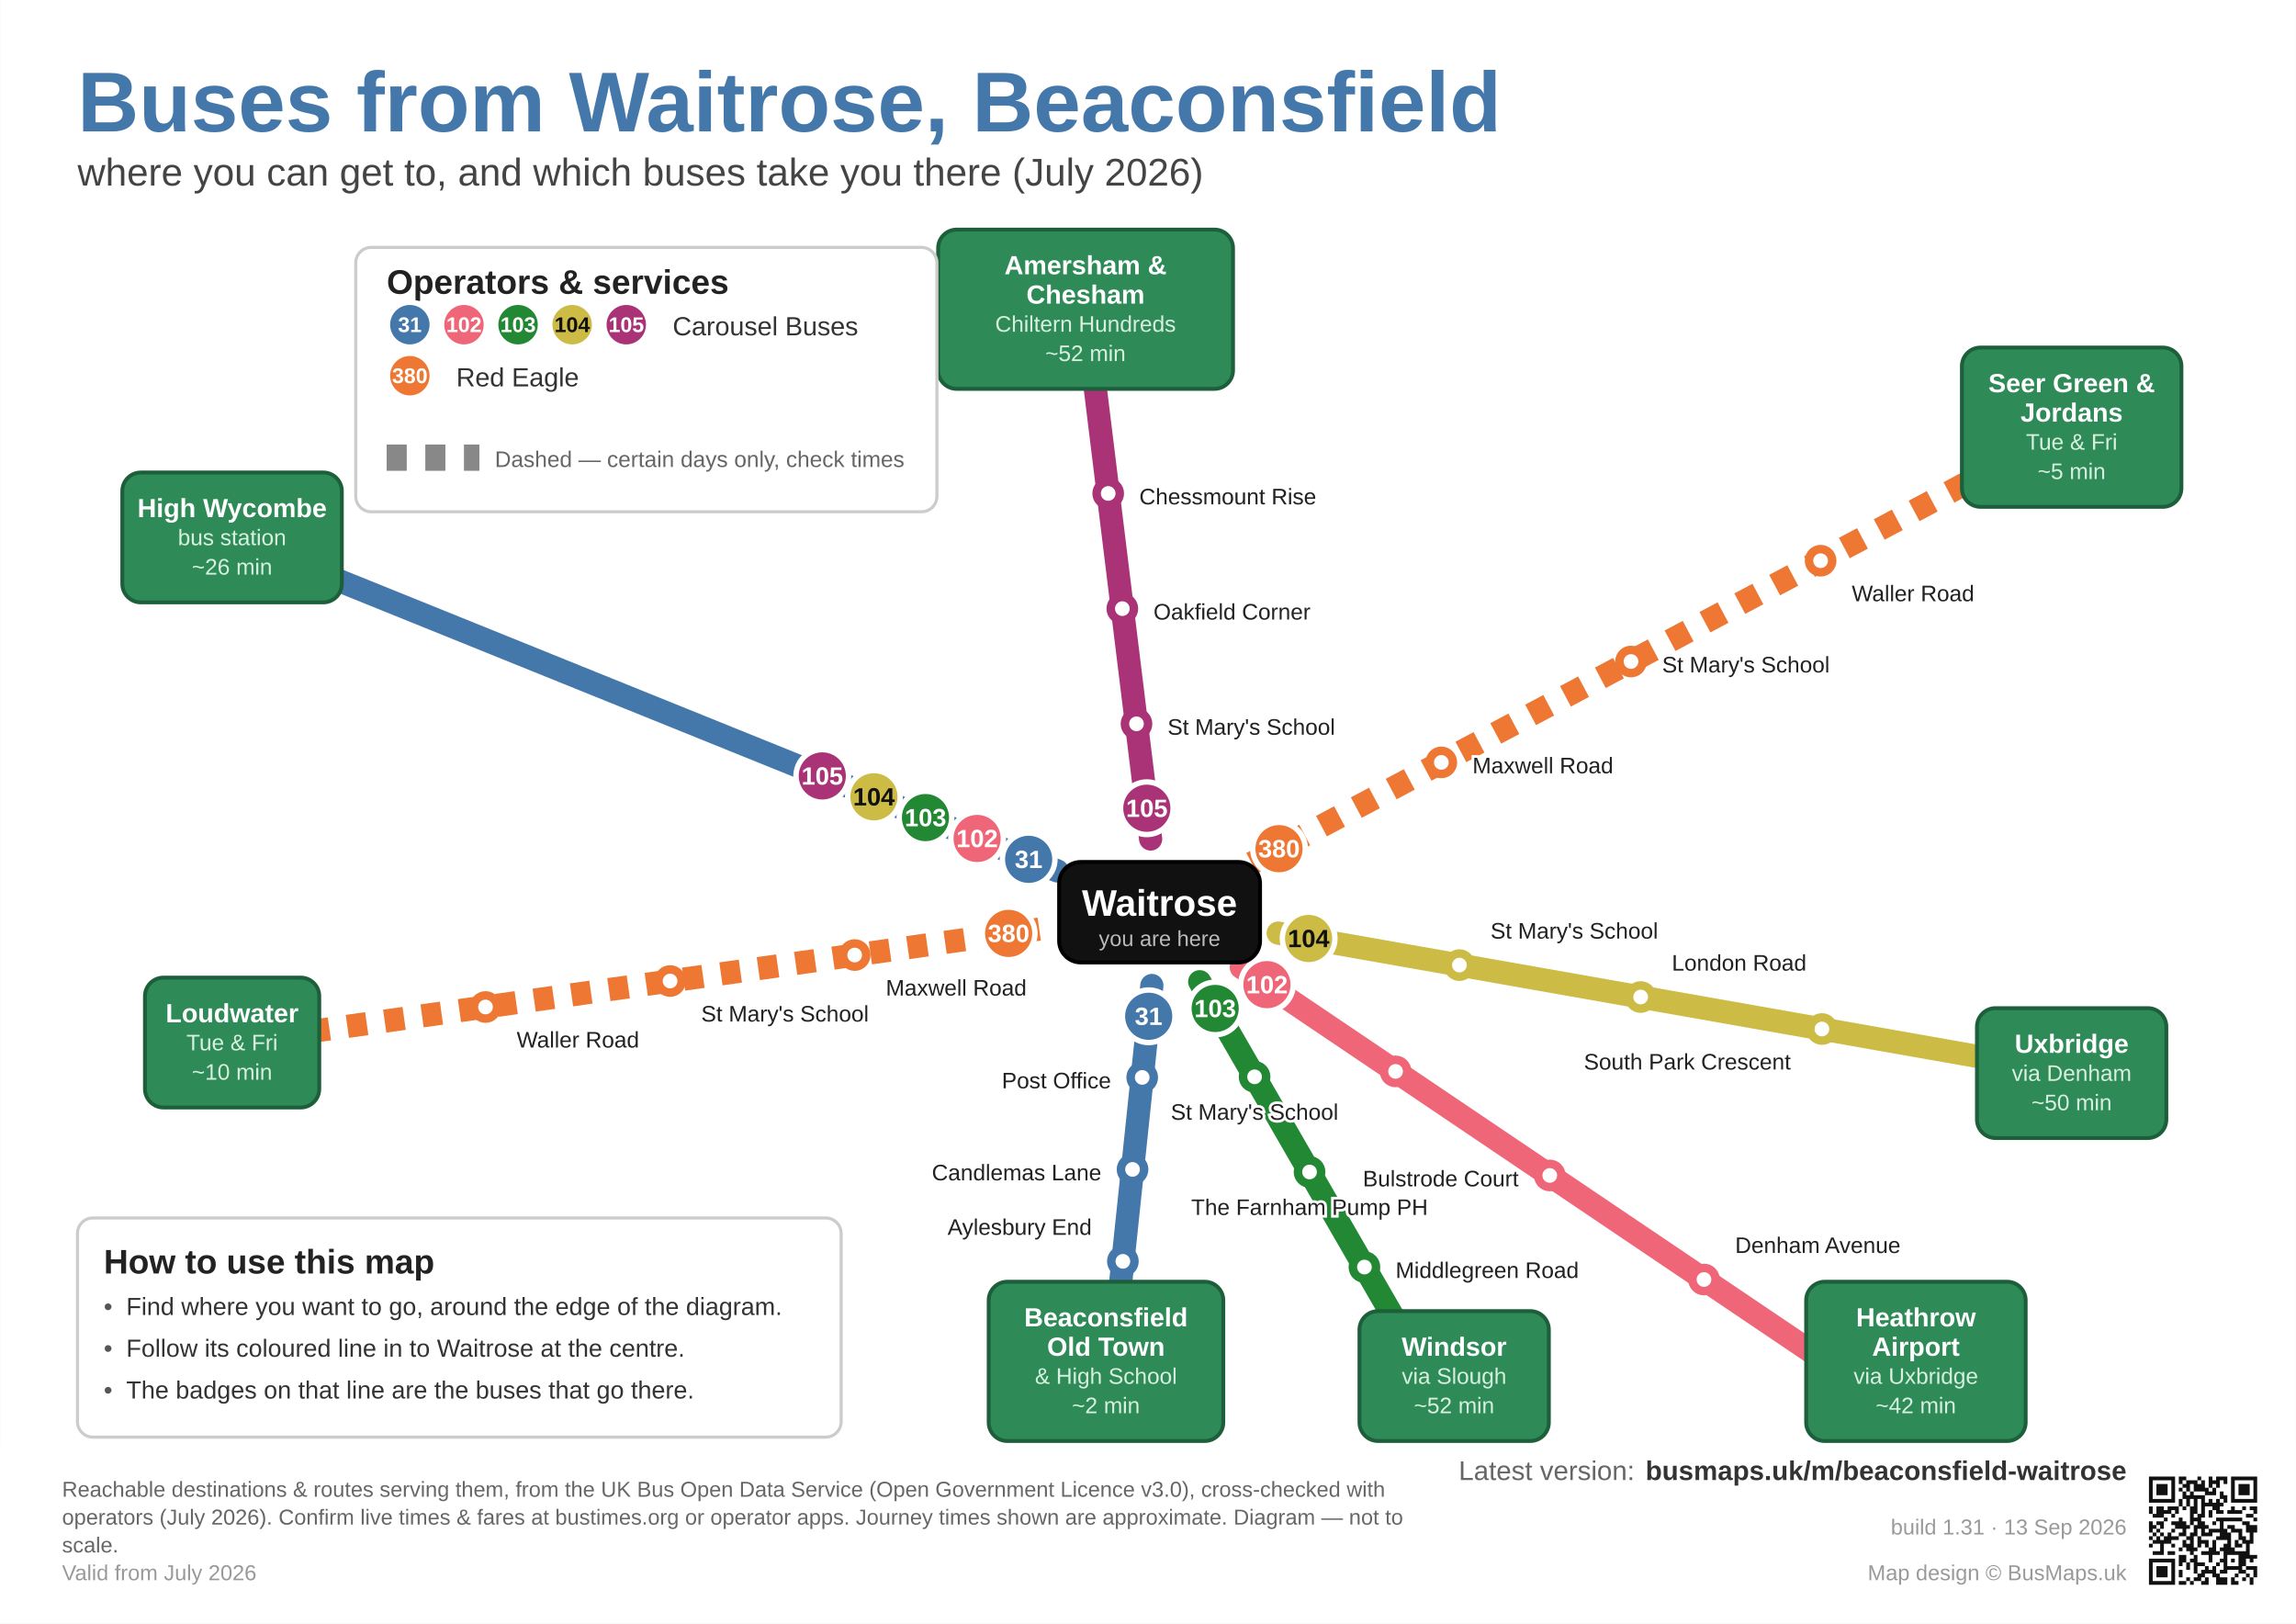
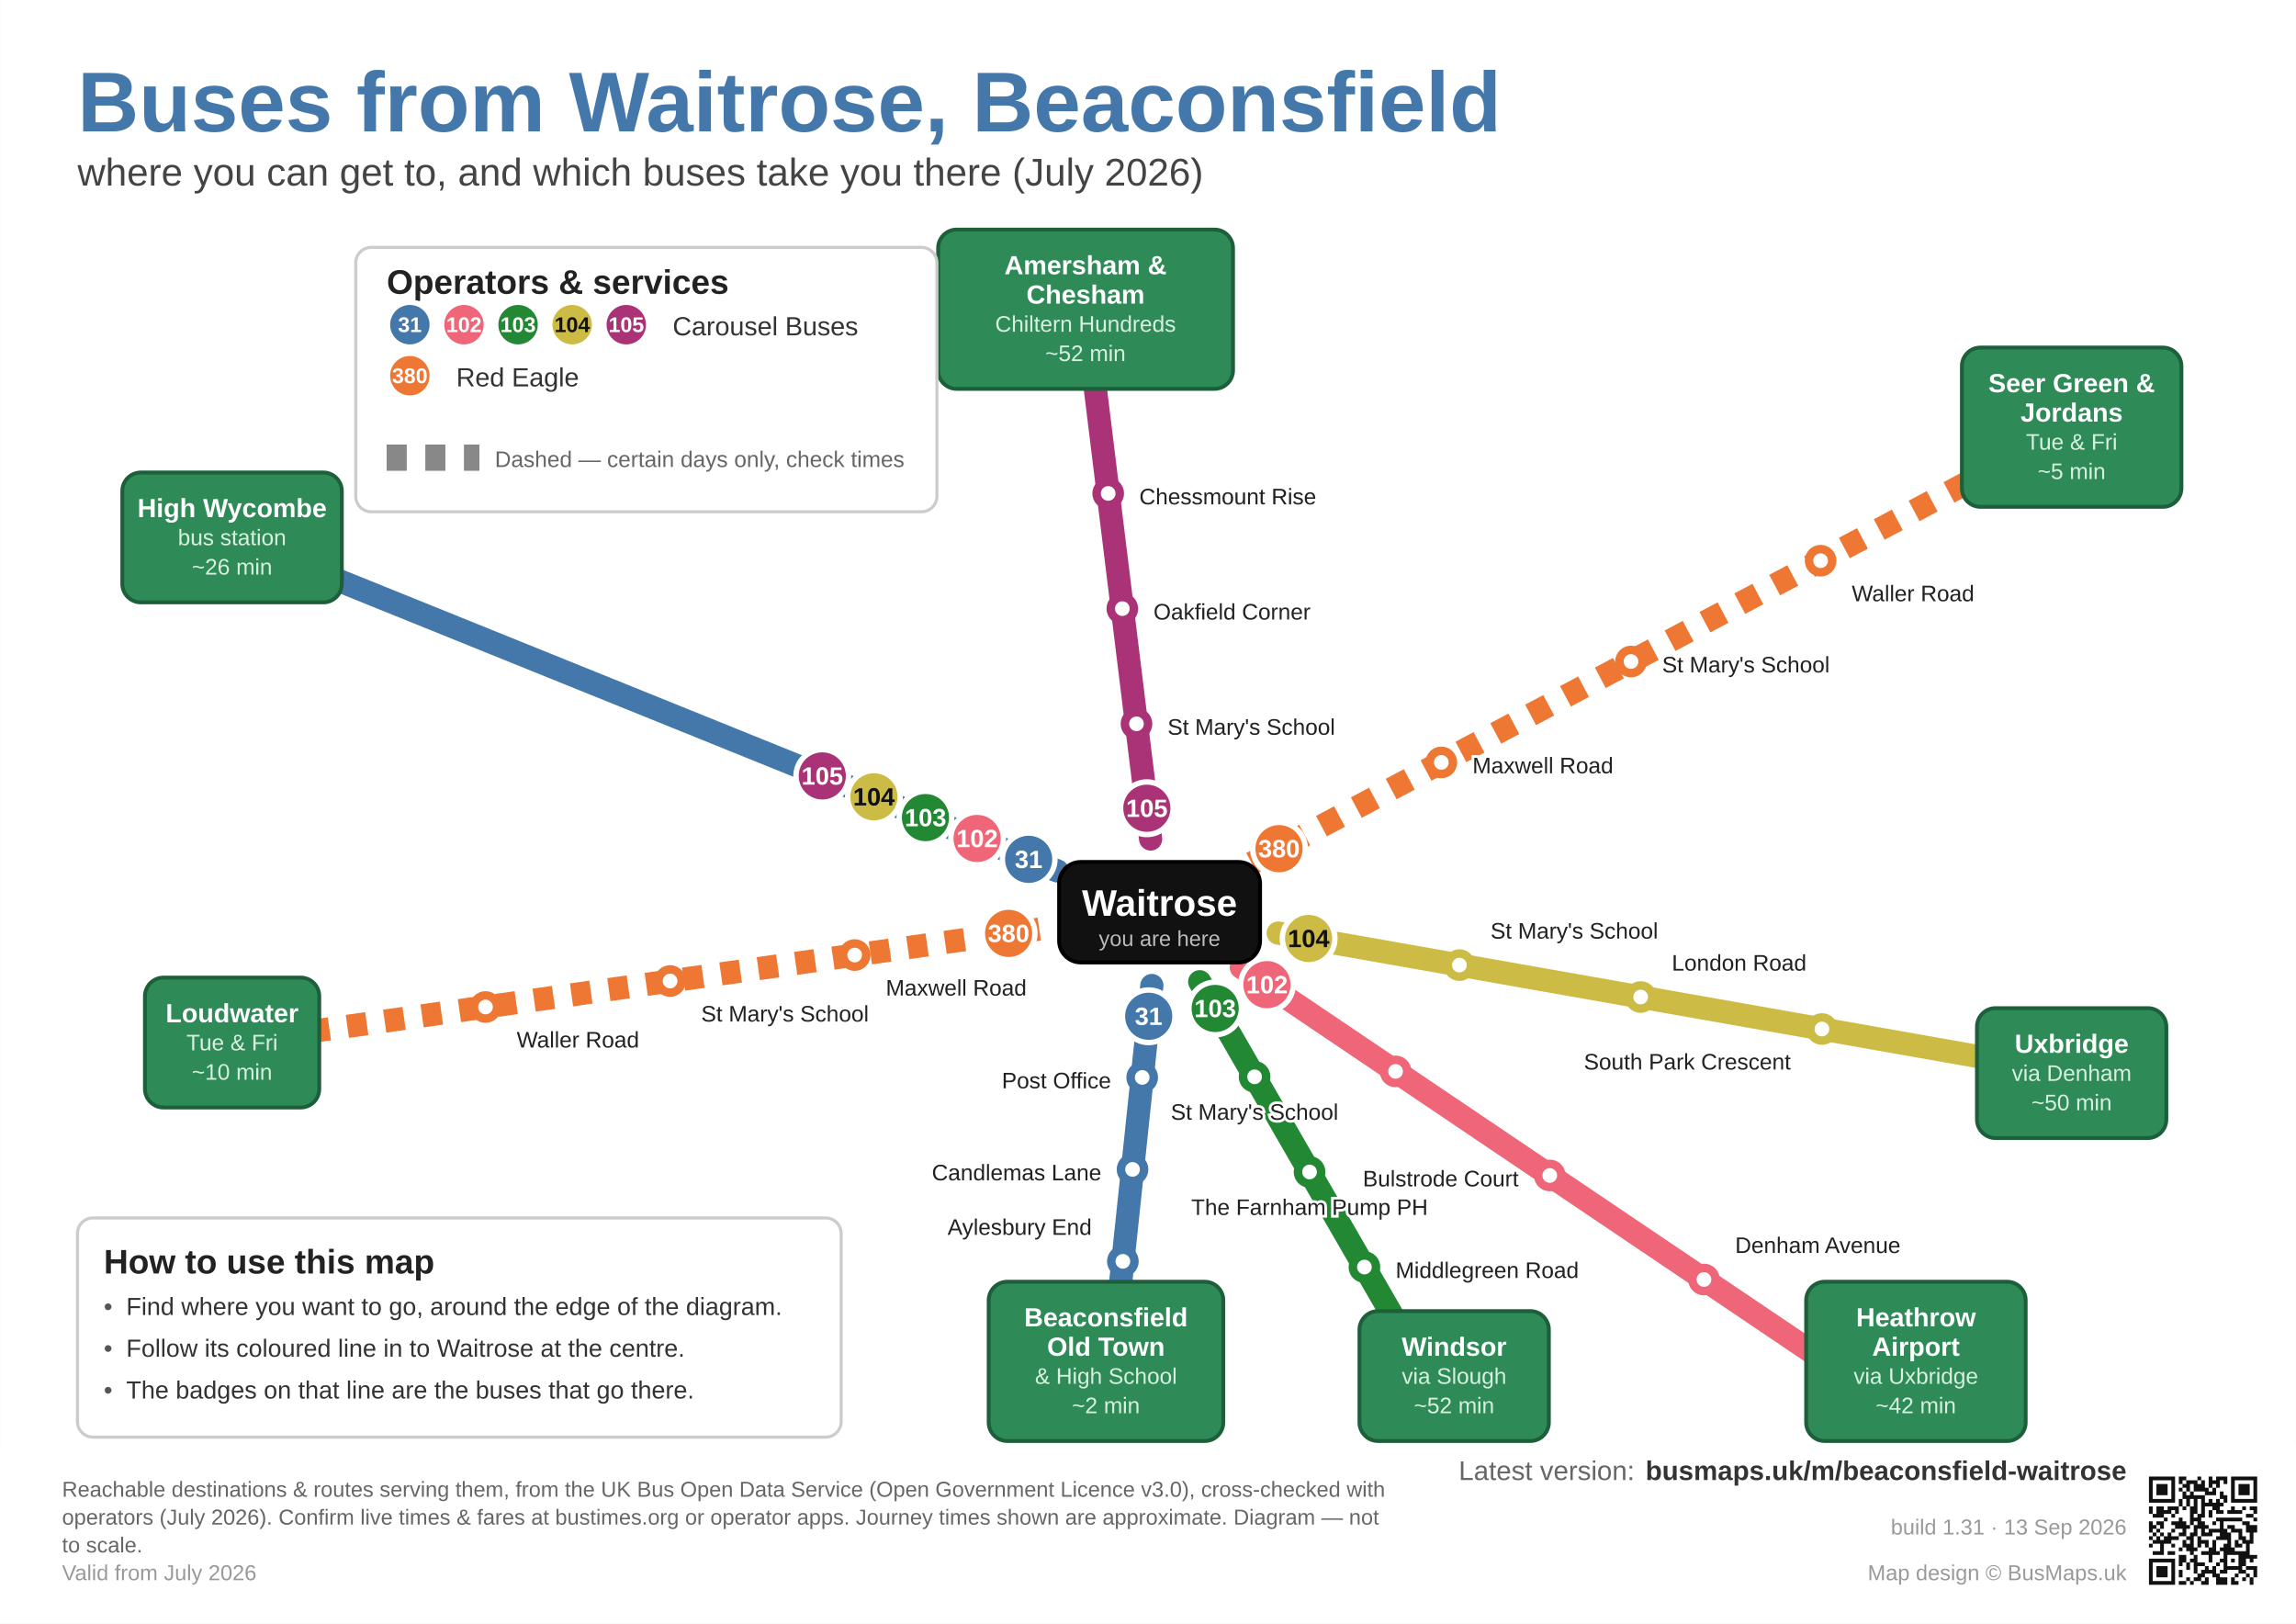
<svg xmlns="http://www.w3.org/2000/svg" width="3508" height="2480" viewBox="0 0 297 210">
  <rect width="297" height="210" fill="#ffffff" />
  <text x="10" y="17" font-family="Arial" font-weight="bold" font-size="11" fill="#4477AA">Buses from Waitrose, Beaconsfield</text>
  <text x="10" y="24" font-family="Arial" font-size="5" fill="#444">where you can get to, and which buses take you there (July 2026)</text>
  <path d="M136.77 112.66 L38.34 72.89" fill="none" stroke="#4477AA" stroke-width="3" stroke-linecap="round" stroke-linejoin="round" />
  <circle cx="133.06" cy="111.16" r="3.4" fill="#4477AA" stroke="#fff" stroke-width="0.7" />
  <text x="133.06" y="111.16" font-family="Arial" font-weight="bold" font-size="3.23" fill="#fff" text-anchor="middle" dominant-baseline="central">31</text>
  <circle cx="126.39" cy="108.46" r="3.4" fill="#EE6677" stroke="#fff" stroke-width="0.7" />
  <text x="126.39" y="108.46" font-family="Arial" font-weight="bold" font-size="3.23" fill="#fff" text-anchor="middle" dominant-baseline="central">102</text>
  <circle cx="119.71" cy="105.76" r="3.4" fill="#228833" stroke="#fff" stroke-width="0.7" />
  <text x="119.71" y="105.76" font-family="Arial" font-weight="bold" font-size="3.23" fill="#fff" text-anchor="middle" dominant-baseline="central">103</text>
  <circle cx="113.04" cy="103.07" r="3.4" fill="#CCBB44" stroke="#fff" stroke-width="0.7" />
  <text x="113.04" y="103.07" font-family="Arial" font-weight="bold" font-size="3.23" fill="#111" text-anchor="middle" dominant-baseline="central">104</text>
  <circle cx="106.36" cy="100.37" r="3.4" fill="#AA3377" stroke="#fff" stroke-width="0.7" />
  <text x="106.36" y="100.37" font-family="Arial" font-weight="bold" font-size="3.23" fill="#fff" text-anchor="middle" dominant-baseline="central">105</text>
  <rect x="15.80" y="61.12" width="28.40" height="16.80" rx="2.4" fill="#2e8b57" stroke="#1d5f3a" stroke-width="0.5" />
  <text x="30.00" y="65.72" font-family="Arial" font-weight="bold" font-size="3.4" fill="#fff" text-anchor="middle" dominant-baseline="central">High Wycombe</text>
  <text x="30.00" y="69.52" font-family="Arial" font-weight="normal" font-size="2.9" fill="#d7f0df" text-anchor="middle" dominant-baseline="central">bus station</text>
  <text x="30.00" y="73.32" font-family="Arial" font-weight="normal" font-size="2.9" fill="#d7f0df" text-anchor="middle" dominant-baseline="central">~26 min</text>
  <path d="M148.84 108.53 L141.52 48.93" fill="none" stroke="#AA3377" stroke-width="3" stroke-linecap="round" stroke-linejoin="round" />
  <circle cx="147.01" cy="93.63" r="1.5" fill="#fff" stroke="#AA3377" stroke-width="1.1" />
  <circle cx="145.18" cy="78.73" r="1.5" fill="#fff" stroke="#AA3377" stroke-width="1.1" />
  <circle cx="143.35" cy="63.83" r="1.5" fill="#fff" stroke="#AA3377" stroke-width="1.1" />
  <circle cx="148.35" cy="104.55" r="3.4" fill="#AA3377" stroke="#fff" stroke-width="0.7" />
  <text x="148.35" y="104.55" font-family="Arial" font-weight="bold" font-size="3.23" fill="#fff" text-anchor="middle" dominant-baseline="central">105</text>
  <rect x="121.35" y="29.70" width="38.15" height="20.60" rx="2.4" fill="#2e8b57" stroke="#1d5f3a" stroke-width="0.5" />
  <text x="140.42" y="34.30" font-family="Arial" font-weight="bold" font-size="3.4" fill="#fff" text-anchor="middle" dominant-baseline="central">Amersham &amp;</text>
  <text x="140.42" y="38.10" font-family="Arial" font-weight="bold" font-size="3.4" fill="#fff" text-anchor="middle" dominant-baseline="central">Chesham</text>
  <text x="140.42" y="41.90" font-family="Arial" font-weight="normal" font-size="2.9" fill="#d7f0df" text-anchor="middle" dominant-baseline="central">Chiltern Hundreds</text>
  <text x="140.42" y="45.70" font-family="Arial" font-weight="normal" font-size="2.9" fill="#d7f0df" text-anchor="middle" dominant-baseline="central">~52 min</text>
  <path d="M161.92 111.66 L260.05 59.48" fill="none" stroke="#EE7733" stroke-width="3" stroke-linecap="butt" stroke-linejoin="round" stroke-dasharray="2.656 2.452" />
  <circle cx="186.45" cy="98.62" r="1.5" fill="#fff" stroke="#EE7733" stroke-width="1.1" />
  <circle cx="210.99" cy="85.57" r="1.5" fill="#fff" stroke="#EE7733" stroke-width="1.1" />
  <circle cx="235.52" cy="72.53" r="1.5" fill="#fff" stroke="#EE7733" stroke-width="1.1" />
  <circle cx="165.45" cy="109.78" r="3.4" fill="#EE7733" stroke="#fff" stroke-width="0.7" />
  <text x="165.45" y="109.78" font-family="Arial" font-weight="bold" font-size="3.23" fill="#fff" text-anchor="middle" dominant-baseline="central">380</text>
  <rect x="253.80" y="44.96" width="28.40" height="20.60" rx="2.4" fill="#2e8b57" stroke="#1d5f3a" stroke-width="0.5" />
  <text x="268.00" y="49.56" font-family="Arial" font-weight="bold" font-size="3.4" fill="#fff" text-anchor="middle" dominant-baseline="central">Seer Green &amp;</text>
  <text x="268.00" y="53.36" font-family="Arial" font-weight="bold" font-size="3.4" fill="#fff" text-anchor="middle" dominant-baseline="central">Jordans</text>
  <text x="268.00" y="57.16" font-family="Arial" font-weight="normal" font-size="2.9" fill="#d7f0df" text-anchor="middle" dominant-baseline="central">Tue &amp; Fri</text>
  <text x="268.00" y="60.96" font-family="Arial" font-weight="normal" font-size="2.9" fill="#d7f0df" text-anchor="middle" dominant-baseline="central">~5 min</text>
  <path d="M165.34 120.70 L259.14 137.24" fill="none" stroke="#CCBB44" stroke-width="3" stroke-linecap="round" stroke-linejoin="round" />
  <circle cx="188.79" cy="124.84" r="1.5" fill="#fff" stroke="#CCBB44" stroke-width="1.1" />
  <circle cx="212.24" cy="128.97" r="1.5" fill="#fff" stroke="#CCBB44" stroke-width="1.1" />
  <circle cx="235.69" cy="133.11" r="1.5" fill="#fff" stroke="#CCBB44" stroke-width="1.1" />
  <circle cx="169.28" cy="121.40" r="3.4" fill="#CCBB44" stroke="#fff" stroke-width="0.7" />
  <text x="169.28" y="121.40" font-family="Arial" font-weight="bold" font-size="3.23" fill="#111" text-anchor="middle" dominant-baseline="central">104</text>
  <rect x="255.75" y="130.41" width="24.50" height="16.80" rx="2.4" fill="#2e8b57" stroke="#1d5f3a" stroke-width="0.5" />
  <text x="268.00" y="135.01" font-family="Arial" font-weight="bold" font-size="3.4" fill="#fff" text-anchor="middle" dominant-baseline="central">Uxbridge</text>
  <text x="268.00" y="138.81" font-family="Arial" font-weight="normal" font-size="2.9" fill="#d7f0df" text-anchor="middle" dominant-baseline="central">via Denham</text>
  <text x="268.00" y="142.61" font-family="Arial" font-weight="normal" font-size="2.9" fill="#d7f0df" text-anchor="middle" dominant-baseline="central">~50 min</text>
  <path d="M160.57 125.13 L240.39 178.97" fill="none" stroke="#EE6677" stroke-width="3" stroke-linecap="round" stroke-linejoin="round" />
  <circle cx="180.53" cy="138.59" r="1.5" fill="#fff" stroke="#EE6677" stroke-width="1.1" />
  <circle cx="200.48" cy="152.05" r="1.5" fill="#fff" stroke="#EE6677" stroke-width="1.1" />
  <circle cx="220.43" cy="165.51" r="1.5" fill="#fff" stroke="#EE6677" stroke-width="1.1" />
  <circle cx="163.89" cy="127.37" r="3.4" fill="#EE6677" stroke="#fff" stroke-width="0.7" />
  <text x="163.89" y="127.37" font-family="Arial" font-weight="bold" font-size="3.23" fill="#fff" text-anchor="middle" dominant-baseline="central">102</text>
  <rect x="233.65" y="165.80" width="28.40" height="20.60" rx="2.4" fill="#2e8b57" stroke="#1d5f3a" stroke-width="0.5" />
  <text x="247.85" y="170.40" font-family="Arial" font-weight="bold" font-size="3.4" fill="#fff" text-anchor="middle" dominant-baseline="central">Heathrow</text>
  <text x="247.85" y="174.20" font-family="Arial" font-weight="bold" font-size="3.4" fill="#fff" text-anchor="middle" dominant-baseline="central">Airport</text>
  <text x="247.85" y="178.00" font-family="Arial" font-weight="normal" font-size="2.9" fill="#d7f0df" text-anchor="middle" dominant-baseline="central">via Uxbridge</text>
  <text x="247.85" y="181.80" font-family="Arial" font-weight="normal" font-size="2.9" fill="#d7f0df" text-anchor="middle" dominant-baseline="central">~42 min</text>
  <path d="M155.19 126.99 L183.61 176.21" fill="none" stroke="#228833" stroke-width="3" stroke-linecap="round" stroke-linejoin="round" />
  <circle cx="162.29" cy="139.29" r="1.5" fill="#fff" stroke="#228833" stroke-width="1.1" />
  <circle cx="169.40" cy="151.60" r="1.5" fill="#fff" stroke="#228833" stroke-width="1.1" />
  <circle cx="176.50" cy="163.90" r="1.5" fill="#fff" stroke="#228833" stroke-width="1.1" />
  <circle cx="157.19" cy="130.45" r="3.4" fill="#228833" stroke="#fff" stroke-width="0.7" />
  <text x="157.19" y="130.45" font-family="Arial" font-weight="bold" font-size="3.23" fill="#fff" text-anchor="middle" dominant-baseline="central">103</text>
  <rect x="175.86" y="169.60" width="24.50" height="16.80" rx="2.4" fill="#2e8b57" stroke="#1d5f3a" stroke-width="0.5" />
  <text x="188.11" y="174.20" font-family="Arial" font-weight="bold" font-size="3.4" fill="#fff" text-anchor="middle" dominant-baseline="central">Windsor</text>
  <text x="188.11" y="178.00" font-family="Arial" font-weight="normal" font-size="2.9" fill="#d7f0df" text-anchor="middle" dominant-baseline="central">via Slough</text>
  <text x="188.11" y="181.80" font-family="Arial" font-weight="normal" font-size="2.9" fill="#d7f0df" text-anchor="middle" dominant-baseline="central">~52 min</text>
  <path d="M149.00 127.48 L144.00 175.05" fill="none" stroke="#4477AA" stroke-width="3" stroke-linecap="round" stroke-linejoin="round" />
  <circle cx="147.75" cy="139.37" r="1.5" fill="#fff" stroke="#4477AA" stroke-width="1.1" />
  <circle cx="146.50" cy="151.27" r="1.5" fill="#fff" stroke="#4477AA" stroke-width="1.1" />
  <circle cx="145.25" cy="163.16" r="1.5" fill="#fff" stroke="#4477AA" stroke-width="1.1" />
  <circle cx="148.59" cy="131.46" r="3.4" fill="#4477AA" stroke="#fff" stroke-width="0.7" />
  <text x="148.59" y="131.46" font-family="Arial" font-weight="bold" font-size="3.23" fill="#fff" text-anchor="middle" dominant-baseline="central">31</text>
  <rect x="127.89" y="165.80" width="30.35" height="20.60" rx="2.4" fill="#2e8b57" stroke="#1d5f3a" stroke-width="0.5" />
  <text x="143.06" y="170.40" font-family="Arial" font-weight="bold" font-size="3.4" fill="#fff" text-anchor="middle" dominant-baseline="central">Beaconsfield</text>
  <text x="143.06" y="174.20" font-family="Arial" font-weight="bold" font-size="3.4" fill="#fff" text-anchor="middle" dominant-baseline="central">Old Town</text>
  <text x="143.06" y="178.00" font-family="Arial" font-weight="normal" font-size="2.9" fill="#d7f0df" text-anchor="middle" dominant-baseline="central">&amp; High School</text>
  <text x="143.06" y="181.80" font-family="Arial" font-weight="normal" font-size="2.9" fill="#d7f0df" text-anchor="middle" dominant-baseline="central">~2 min</text>
  <path d="M134.43 120.19 L38.91 133.61" fill="none" stroke="#EE7733" stroke-width="3" stroke-linecap="butt" stroke-linejoin="round" stroke-dasharray="2.538 2.343" />
  <circle cx="110.55" cy="123.54" r="1.5" fill="#fff" stroke="#EE7733" stroke-width="1.1" />
  <circle cx="86.67" cy="126.90" r="1.5" fill="#fff" stroke="#EE7733" stroke-width="1.1" />
  <circle cx="62.79" cy="130.26" r="1.5" fill="#fff" stroke="#EE7733" stroke-width="1.1" />
  <circle cx="130.47" cy="120.74" r="3.4" fill="#EE7733" stroke="#fff" stroke-width="0.7" />
  <text x="130.47" y="120.74" font-family="Arial" font-weight="bold" font-size="3.23" fill="#fff" text-anchor="middle" dominant-baseline="central">380</text>
  <rect x="18.73" y="126.46" width="22.55" height="16.80" rx="2.4" fill="#2e8b57" stroke="#1d5f3a" stroke-width="0.5" />
  <text x="30.00" y="131.06" font-family="Arial" font-weight="bold" font-size="3.4" fill="#fff" text-anchor="middle" dominant-baseline="central">Loudwater</text>
  <text x="30.00" y="134.86" font-family="Arial" font-weight="normal" font-size="2.9" fill="#d7f0df" text-anchor="middle" dominant-baseline="central">Tue &amp; Fri</text>
  <text x="30.00" y="138.66" font-family="Arial" font-weight="normal" font-size="2.9" fill="#d7f0df" text-anchor="middle" dominant-baseline="central">~10 min</text>
  <rect x="137.00" y="111.50" width="26.00" height="13" rx="2.8" fill="#111" stroke="#000" stroke-width="0.5" />
  <text x="150" y="116.80" font-family="Arial" font-weight="bold" font-size="4.8" fill="#fff" text-anchor="middle" dominant-baseline="central">Waitrose</text>
  <text x="150" y="121.40" font-family="Arial" font-size="2.8" fill="#bbb" text-anchor="middle" dominant-baseline="central">you are here</text>
  <rect x="46.00" y="32.00" width="75.19" height="34.20" rx="2" fill="#ffffff" fill-opacity="0.94" stroke="#ccc" stroke-width="0.4" />
  <text x="50" y="38" font-family="Arial" font-weight="bold" font-size="4.4" fill="#222">Operators &amp; services</text>
  <circle cx="53.00" cy="42.00" r="2.9" fill="#4477AA" stroke="#fff" stroke-width="0.7" />
  <text x="53.00" y="42.00" font-family="Arial" font-weight="bold" font-size="2.75" fill="#fff" text-anchor="middle" dominant-baseline="central">31</text>
  <circle cx="60.00" cy="42.00" r="2.9" fill="#EE6677" stroke="#fff" stroke-width="0.7" />
  <text x="60.00" y="42.00" font-family="Arial" font-weight="bold" font-size="2.75" fill="#fff" text-anchor="middle" dominant-baseline="central">102</text>
  <circle cx="67.00" cy="42.00" r="2.9" fill="#228833" stroke="#fff" stroke-width="0.7" />
  <text x="67.00" y="42.00" font-family="Arial" font-weight="bold" font-size="2.75" fill="#fff" text-anchor="middle" dominant-baseline="central">103</text>
  <circle cx="74.00" cy="42.00" r="2.9" fill="#CCBB44" stroke="#fff" stroke-width="0.7" />
  <text x="74.00" y="42.00" font-family="Arial" font-weight="bold" font-size="2.75" fill="#111" text-anchor="middle" dominant-baseline="central">104</text>
  <circle cx="81.00" cy="42.00" r="2.9" fill="#AA3377" stroke="#fff" stroke-width="0.7" />
  <text x="81.00" y="42.00" font-family="Arial" font-weight="bold" font-size="2.75" fill="#fff" text-anchor="middle" dominant-baseline="central">105</text>
  <text x="87" y="42.20" font-family="Arial" font-size="3.4" fill="#333" dominant-baseline="central">Carousel Buses</text>
  <circle cx="53.00" cy="48.60" r="2.9" fill="#EE7733" stroke="#fff" stroke-width="0.7" />
  <text x="53.00" y="48.60" font-family="Arial" font-weight="bold" font-size="2.75" fill="#fff" text-anchor="middle" dominant-baseline="central">380</text>
  <text x="59" y="48.80" font-family="Arial" font-size="3.4" fill="#333" dominant-baseline="central">Red Eagle</text>
  <path d="M50.00 59.20h12.00" fill="none" stroke="#888" stroke-width="3.4" stroke-dasharray="2.6 2.4" stroke-linecap="butt" />
  <text x="64.00" y="59.40" font-family="Arial" font-size="2.9" fill="#666" dominant-baseline="central">Dashed — certain days only, check times</text>
  <rect x="10.00" y="157.55" width="98.80" height="28.35" rx="2" fill="#ffffff" fill-opacity="0.94" stroke="#ccc" stroke-width="0.4" />
  <text x="13.40" y="164.73" font-family="Arial" font-weight="bold" font-size="4.4" fill="#222">How to use this map</text>
  <text x="13.40" y="170.10" font-family="Arial" font-size="3.2" fill="#555">•</text>
  <text x="16.30" y="170.10" font-family="Arial" font-size="3.2" fill="#333">Find where you want to go, around the edge of the diagram.</text>
  <text x="13.40" y="175.50" font-family="Arial" font-size="3.2" fill="#555">•</text>
  <text x="16.30" y="175.50" font-family="Arial" font-size="3.2" fill="#333">Follow its coloured line in to Waitrose at the centre.</text>
  <text x="13.40" y="180.90" font-family="Arial" font-size="3.2" fill="#555">•</text>
  <text x="16.30" y="180.90" font-family="Arial" font-size="3.2" fill="#333">The badges on that line are the buses that go there.</text>
  <text x="151.04" y="95.04" font-family="Arial" font-size="2.9" fill="#222" text-anchor="start" stroke="#fff" stroke-width="0.7" paint-order="stroke">St Mary's School</text>
  <text x="149.21" y="80.14" font-family="Arial" font-size="2.9" fill="#222" text-anchor="start" stroke="#fff" stroke-width="0.7" paint-order="stroke">Oakfield Corner</text>
  <text x="147.38" y="65.24" font-family="Arial" font-size="2.9" fill="#222" text-anchor="start" stroke="#fff" stroke-width="0.7" paint-order="stroke">Chessmount Rise</text>
  <text x="190.48" y="100.03" font-family="Arial" font-size="2.9" fill="#222" text-anchor="start" stroke="#fff" stroke-width="0.7" paint-order="stroke">Maxwell Road</text>
  <text x="215.02" y="86.98" font-family="Arial" font-size="2.9" fill="#222" text-anchor="start" stroke="#fff" stroke-width="0.7" paint-order="stroke">St Mary's School</text>
  <text x="239.55" y="77.77" font-family="Arial" font-size="2.9" fill="#222" text-anchor="start" stroke="#fff" stroke-width="0.7" paint-order="stroke">Waller Road</text>
  <text x="192.82" y="121.41" font-family="Arial" font-size="2.9" fill="#222" text-anchor="start" stroke="#fff" stroke-width="0.7" paint-order="stroke">St Mary's School</text>
  <text x="216.27" y="125.55" font-family="Arial" font-size="2.9" fill="#222" text-anchor="start" stroke="#fff" stroke-width="0.7" paint-order="stroke">London Road</text>
  <text x="231.66" y="138.35" font-family="Arial" font-size="2.9" fill="#222" text-anchor="end" stroke="#fff" stroke-width="0.7" paint-order="stroke">South Park Crescent</text>
  <text x="196.45" y="153.46" font-family="Arial" font-size="2.9" fill="#222" text-anchor="end" stroke="#fff" stroke-width="0.7" paint-order="stroke">Bulstrode Court</text>
  <text x="224.46" y="162.08" font-family="Arial" font-size="2.9" fill="#222" text-anchor="start" stroke="#fff" stroke-width="0.7" paint-order="stroke">Denham Avenue</text>
  <text x="162.29" y="144.85" font-family="Arial" font-size="2.9" fill="#222" text-anchor="middle" stroke="#fff" stroke-width="0.7" paint-order="stroke">St Mary's School</text>
  <text x="169.40" y="157.16" font-family="Arial" font-size="2.9" fill="#222" text-anchor="middle" stroke="#fff" stroke-width="0.7" paint-order="stroke">The Farnham Pump PH</text>
  <text x="180.53" y="165.31" font-family="Arial" font-size="2.9" fill="#222" text-anchor="start" stroke="#fff" stroke-width="0.7" paint-order="stroke">Middlegreen Road</text>
  <text x="143.72" y="140.78" font-family="Arial" font-size="2.9" fill="#222" text-anchor="end" stroke="#fff" stroke-width="0.7" paint-order="stroke">Post Office</text>
  <text x="142.47" y="152.68" font-family="Arial" font-size="2.9" fill="#222" text-anchor="end" stroke="#fff" stroke-width="0.7" paint-order="stroke">Candlemas Lane</text>
  <text x="141.22" y="159.73" font-family="Arial" font-size="2.9" fill="#222" text-anchor="end" stroke="#fff" stroke-width="0.7" paint-order="stroke">Aylesbury End</text>
  <text x="114.58" y="128.78" font-family="Arial" font-size="2.9" fill="#222" text-anchor="start" stroke="#fff" stroke-width="0.7" paint-order="stroke">Maxwell Road</text>
  <text x="90.70" y="132.14" font-family="Arial" font-size="2.9" fill="#222" text-anchor="start" stroke="#fff" stroke-width="0.7" paint-order="stroke">St Mary's School</text>
  <text x="66.82" y="135.50" font-family="Arial" font-size="2.9" fill="#222" text-anchor="start" stroke="#fff" stroke-width="0.7" paint-order="stroke">Waller Road</text>
  <rect x="0" y="186.90" width="297" height="23.10" fill="#fff" fill-opacity="0.97" />
  <text x="8" y="193.61" font-family="Arial" font-size="2.8" fill="#666">Reachable destinations &amp; routes serving them, from the UK Bus Open Data Service (Open Government Licence v3.0), cross-checked with</text>
-   <text x="8" y="197.21" font-family="Arial" font-size="2.8" fill="#666">operators (July 2026). Confirm live times &amp; fares at bustimes.org or operator apps. Journey times shown are approximate. Diagram — not to</text>
-   <text x="8" y="200.81" font-family="Arial" font-size="2.8" fill="#666">scale.</text>
+   <text x="8" y="197.21" font-family="Arial" font-size="2.8" fill="#666">operators (July 2026). Confirm live times &amp; fares at bustimes.org or operator apps. Journey times shown are approximate. Diagram — not</text>
+   <text x="8" y="200.81" font-family="Arial" font-size="2.8" fill="#666">to scale.</text>
  <text x="275.10" y="191.45" font-family="Arial" font-weight="bold" font-size="3.5" fill="#333" text-anchor="end">busmaps.uk/m/beaconsfield-waitrose</text>
  <text x="211.46" y="191.45" font-family="Arial" font-size="3.5" fill="#666" text-anchor="end">Latest version:</text>
  <rect x="275.10" y="188.10" width="19.79" height="19.79" fill="#ffffff" />
  <path d="M278 191h3.379v0.483h-3.379zM281.862 191h0.966v0.483h-0.966zM284.276 191h0.483v0.483h-0.483zM285.724 191h0.483v0.483h-0.483zM286.69 191h1.448v0.483h-1.448zM288.621 191h3.379v0.483h-3.379zM278 191.483h0.483v0.483h-0.483zM280.897 191.483h0.483v0.483h-0.483zM281.862 191.483h0.483v0.483h-0.483zM282.828 191.483h1.448v0.483h-1.448zM284.759 191.483h0.483v0.483h-0.483zM285.724 191.483h1.448v0.483h-1.448zM287.655 191.483h0.483v0.483h-0.483zM288.621 191.483h0.483v0.483h-0.483zM291.517 191.483h0.483v0.483h-0.483zM278 191.966h0.483v0.483h-0.483zM278.966 191.966h1.448v0.483h-1.448zM280.897 191.966h0.483v0.483h-0.483zM282.345 191.966h0.966v0.483h-0.966zM283.793 191.966h1.448v0.483h-1.448zM285.724 191.966h0.483v0.483h-0.483zM286.69 191.966h0.483v0.483h-0.483zM288.621 191.966h0.483v0.483h-0.483zM289.586 191.966h1.448v0.483h-1.448zM291.517 191.966h0.483v0.483h-0.483zM278 192.448h0.483v0.483h-0.483zM278.966 192.448h1.448v0.483h-1.448zM280.897 192.448h0.483v0.483h-0.483zM281.862 192.448h0.483v0.483h-0.483zM282.828 192.448h0.483v0.483h-0.483zM283.793 192.448h1.931v0.483h-1.931zM286.207 192.448h0.483v0.483h-0.483zM288.621 192.448h0.483v0.483h-0.483zM289.586 192.448h1.448v0.483h-1.448zM291.517 192.448h0.483v0.483h-0.483zM278 192.931h0.483v0.483h-0.483zM278.966 192.931h1.448v0.483h-1.448zM280.897 192.931h0.483v0.483h-0.483zM282.345 192.931h0.483v0.483h-0.483zM283.31 192.931h0.483v0.483h-0.483zM285.241 192.931h1.448v0.483h-1.448zM287.172 192.931h0.483v0.483h-0.483zM288.621 192.931h0.483v0.483h-0.483zM289.586 192.931h1.448v0.483h-1.448zM291.517 192.931h0.483v0.483h-0.483zM278 193.414h0.483v0.483h-0.483zM280.897 193.414h0.483v0.483h-0.483zM282.345 193.414h2.897v0.483h-2.897zM287.172 193.414h0.966v0.483h-0.966zM288.621 193.414h0.483v0.483h-0.483zM291.517 193.414h0.483v0.483h-0.483zM278 193.897h3.379v0.483h-3.379zM281.862 193.897h0.483v0.483h-0.483zM282.828 193.897h0.483v0.483h-0.483zM283.793 193.897h0.483v0.483h-0.483zM284.759 193.897h0.483v0.483h-0.483zM285.724 193.897h0.483v0.483h-0.483zM286.69 193.897h0.483v0.483h-0.483zM287.655 193.897h0.483v0.483h-0.483zM288.621 193.897h3.379v0.483h-3.379zM281.862 194.379h0.483v0.483h-0.483zM282.828 194.379h0.483v0.483h-0.483zM283.793 194.379h0.483v0.483h-0.483zM284.759 194.379h2.897v0.483h-2.897zM278 194.862h0.483v0.483h-0.483zM278.966 194.862h0.966v0.483h-0.966zM280.414 194.862h1.448v0.483h-1.448zM282.345 194.862h0.483v0.483h-0.483zM283.31 194.862h0.966v0.483h-0.966zM284.759 194.862h0.483v0.483h-0.483zM286.207 194.862h0.966v0.483h-0.966zM288.621 194.862h0.483v0.483h-0.483zM290.069 194.862h0.483v0.483h-0.483zM291.034 194.862h0.966v0.483h-0.966zM278 195.345h0.483v0.483h-0.483zM278.966 195.345h1.931v0.483h-1.931zM281.379 195.345h0.483v0.483h-0.483zM283.31 195.345h0.966v0.483h-0.966zM284.759 195.345h0.483v0.483h-0.483zM285.724 195.345h0.483v0.483h-0.483zM286.69 195.345h0.966v0.483h-0.966zM288.138 195.345h1.931v0.483h-1.931zM291.517 195.345h0.483v0.483h-0.483zM278.483 195.828h1.448v0.483h-1.448zM280.897 195.828h0.483v0.483h-0.483zM283.31 195.828h0.483v0.483h-0.483zM284.276 195.828h0.966v0.483h-0.966zM285.724 195.828h0.483v0.483h-0.483zM290.552 195.828h0.966v0.483h-0.966zM279.931 196.31h0.483v0.483h-0.483zM281.862 196.31h0.483v0.483h-0.483zM283.31 196.31h1.448v0.483h-1.448zM286.69 196.31h3.379v0.483h-3.379zM291.517 196.31h0.483v0.483h-0.483zM278 196.793h0.483v0.483h-0.483zM278.966 196.793h0.966v0.483h-0.966zM280.897 196.793h1.931v0.483h-1.931zM283.31 196.793h0.483v0.483h-0.483zM284.276 196.793h0.966v0.483h-0.966zM286.207 196.793h0.483v0.483h-0.483zM287.172 196.793h0.483v0.483h-0.483zM290.069 196.793h0.966v0.483h-0.966zM278 197.276h0.966v0.483h-0.966zM279.448 197.276h0.483v0.483h-0.483zM281.379 197.276h1.931v0.483h-1.931zM283.793 197.276h1.931v0.483h-1.931zM287.172 197.276h0.483v0.483h-0.483zM288.138 197.276h0.966v0.483h-0.966zM290.552 197.276h1.448v0.483h-1.448zM278 197.759h0.483v0.483h-0.483zM278.966 197.759h0.483v0.483h-0.483zM280.897 197.759h0.483v0.483h-0.483zM282.345 197.759h0.483v0.483h-0.483zM283.793 197.759h0.483v0.483h-0.483zM284.759 197.759h0.483v0.483h-0.483zM285.724 197.759h2.414v0.483h-2.414zM288.621 197.759h1.448v0.483h-1.448zM290.552 197.759h1.448v0.483h-1.448zM278.483 198.241h0.483v0.483h-0.483zM279.448 198.241h0.483v0.483h-0.483zM280.414 198.241h0.483v0.483h-0.483zM281.862 198.241h0.966v0.483h-0.966zM283.31 198.241h0.966v0.483h-0.966zM284.759 198.241h1.448v0.483h-1.448zM287.172 198.241h1.448v0.483h-1.448zM289.586 198.241h0.483v0.483h-0.483zM291.034 198.241h0.483v0.483h-0.483zM278 198.724h0.483v0.483h-0.483zM278.966 198.724h0.483v0.483h-0.483zM279.931 198.724h1.931v0.483h-1.931zM282.828 198.724h0.966v0.483h-0.966zM284.276 198.724h0.483v0.483h-0.483zM286.69 198.724h1.931v0.483h-1.931zM289.586 198.724h0.966v0.483h-0.966zM291.034 198.724h0.483v0.483h-0.483zM278.483 199.207h2.414v0.483h-2.414zM282.345 199.207h0.483v0.483h-0.483zM283.31 199.207h0.483v0.483h-0.483zM284.276 199.207h1.448v0.483h-1.448zM286.207 199.207h0.483v0.483h-0.483zM288.138 199.207h0.483v0.483h-0.483zM289.103 199.207h0.483v0.483h-0.483zM290.069 199.207h1.448v0.483h-1.448zM278 199.69h0.483v0.483h-0.483zM279.448 199.69h0.483v0.483h-0.483zM280.897 199.69h0.483v0.483h-0.483zM282.345 199.69h1.448v0.483h-1.448zM284.276 199.69h0.483v0.483h-0.483zM285.241 199.69h0.483v0.483h-0.483zM286.207 199.69h0.483v0.483h-0.483zM287.655 199.69h0.966v0.483h-0.966zM289.103 199.69h0.966v0.483h-0.966zM290.552 199.69h0.483v0.483h-0.483zM279.448 200.172h0.483v0.483h-0.483zM281.862 200.172h0.483v0.483h-0.483zM282.828 200.172h1.448v0.483h-1.448zM285.724 200.172h0.966v0.483h-0.966zM287.172 200.172h1.931v0.483h-1.931zM290.552 200.172h0.483v0.483h-0.483zM278.483 200.655h1.448v0.483h-1.448zM280.414 200.655h0.966v0.483h-0.966zM283.31 200.655h0.483v0.483h-0.483zM284.759 200.655h2.414v0.483h-2.414zM287.655 200.655h3.379v0.483h-3.379zM281.862 201.138h0.966v0.483h-0.966zM283.793 201.138h0.483v0.483h-0.483zM285.724 201.138h0.483v0.483h-0.483zM287.655 201.138h0.483v0.483h-0.483zM289.586 201.138h2.414v0.483h-2.414zM278 201.621h3.379v0.483h-3.379zM281.862 201.621h0.966v0.483h-0.966zM283.31 201.621h0.966v0.483h-0.966zM285.724 201.621h0.483v0.483h-0.483zM287.172 201.621h0.966v0.483h-0.966zM288.621 201.621h0.483v0.483h-0.483zM289.586 201.621h0.966v0.483h-0.966zM291.034 201.621h0.483v0.483h-0.483zM278 202.103h0.483v0.483h-0.483zM280.897 202.103h0.483v0.483h-0.483zM281.862 202.103h0.483v0.483h-0.483zM282.828 202.103h0.483v0.483h-0.483zM283.793 202.103h1.448v0.483h-1.448zM286.69 202.103h0.483v0.483h-0.483zM287.655 202.103h0.483v0.483h-0.483zM289.586 202.103h0.966v0.483h-0.966zM278 202.586h0.483v0.483h-0.483zM278.966 202.586h1.448v0.483h-1.448zM280.897 202.586h0.483v0.483h-0.483zM282.828 202.586h0.483v0.483h-0.483zM283.793 202.586h0.483v0.483h-0.483zM285.241 202.586h0.483v0.483h-0.483zM286.207 202.586h0.483v0.483h-0.483zM287.655 202.586h2.414v0.483h-2.414zM290.552 202.586h1.448v0.483h-1.448zM278 203.069h0.483v0.483h-0.483zM278.966 203.069h1.448v0.483h-1.448zM280.897 203.069h0.483v0.483h-0.483zM281.862 203.069h0.483v0.483h-0.483zM283.793 203.069h0.483v0.483h-0.483zM284.759 203.069h1.931v0.483h-1.931zM287.172 203.069h0.966v0.483h-0.966zM289.586 203.069h0.966v0.483h-0.966zM291.517 203.069h0.483v0.483h-0.483zM278 203.552h0.483v0.483h-0.483zM278.966 203.552h1.448v0.483h-1.448zM280.897 203.552h0.483v0.483h-0.483zM281.862 203.552h0.483v0.483h-0.483zM284.276 203.552h0.966v0.483h-0.966zM286.207 203.552h0.966v0.483h-0.966zM289.103 203.552h0.483v0.483h-0.483zM290.552 203.552h0.483v0.483h-0.483zM291.517 203.552h0.483v0.483h-0.483zM278 204.034h0.483v0.483h-0.483zM280.897 204.034h0.483v0.483h-0.483zM282.828 204.034h0.483v0.483h-0.483zM283.793 204.034h0.966v0.483h-0.966zM285.241 204.034h0.483v0.483h-0.483zM286.69 204.034h1.448v0.483h-1.448zM288.621 204.034h0.483v0.483h-0.483zM290.069 204.034h0.483v0.483h-0.483zM291.034 204.034h0.483v0.483h-0.483zM278 204.517h3.379v0.483h-3.379zM281.862 204.517h0.966v0.483h-0.966zM283.31 204.517h0.483v0.483h-0.483zM284.759 204.517h0.966v0.483h-0.966zM286.69 204.517h1.448v0.483h-1.448zM288.621 204.517h0.966v0.483h-0.966zM291.034 204.517h0.483v0.483h-0.483z" fill="#111111" />
  <text x="275.103" y="198.49" font-family="Arial" font-size="2.8" fill="#999" text-anchor="end">build 1.31 · 13 Sep 2026</text>
  <text x="8" y="204.406" font-family="Arial" font-size="2.8" fill="#999">Valid from July 2026</text>
  <text x="275.103" y="204.406" font-family="Arial" font-size="2.8" fill="#999" text-anchor="end">Map design © BusMaps.uk</text>
</svg>
